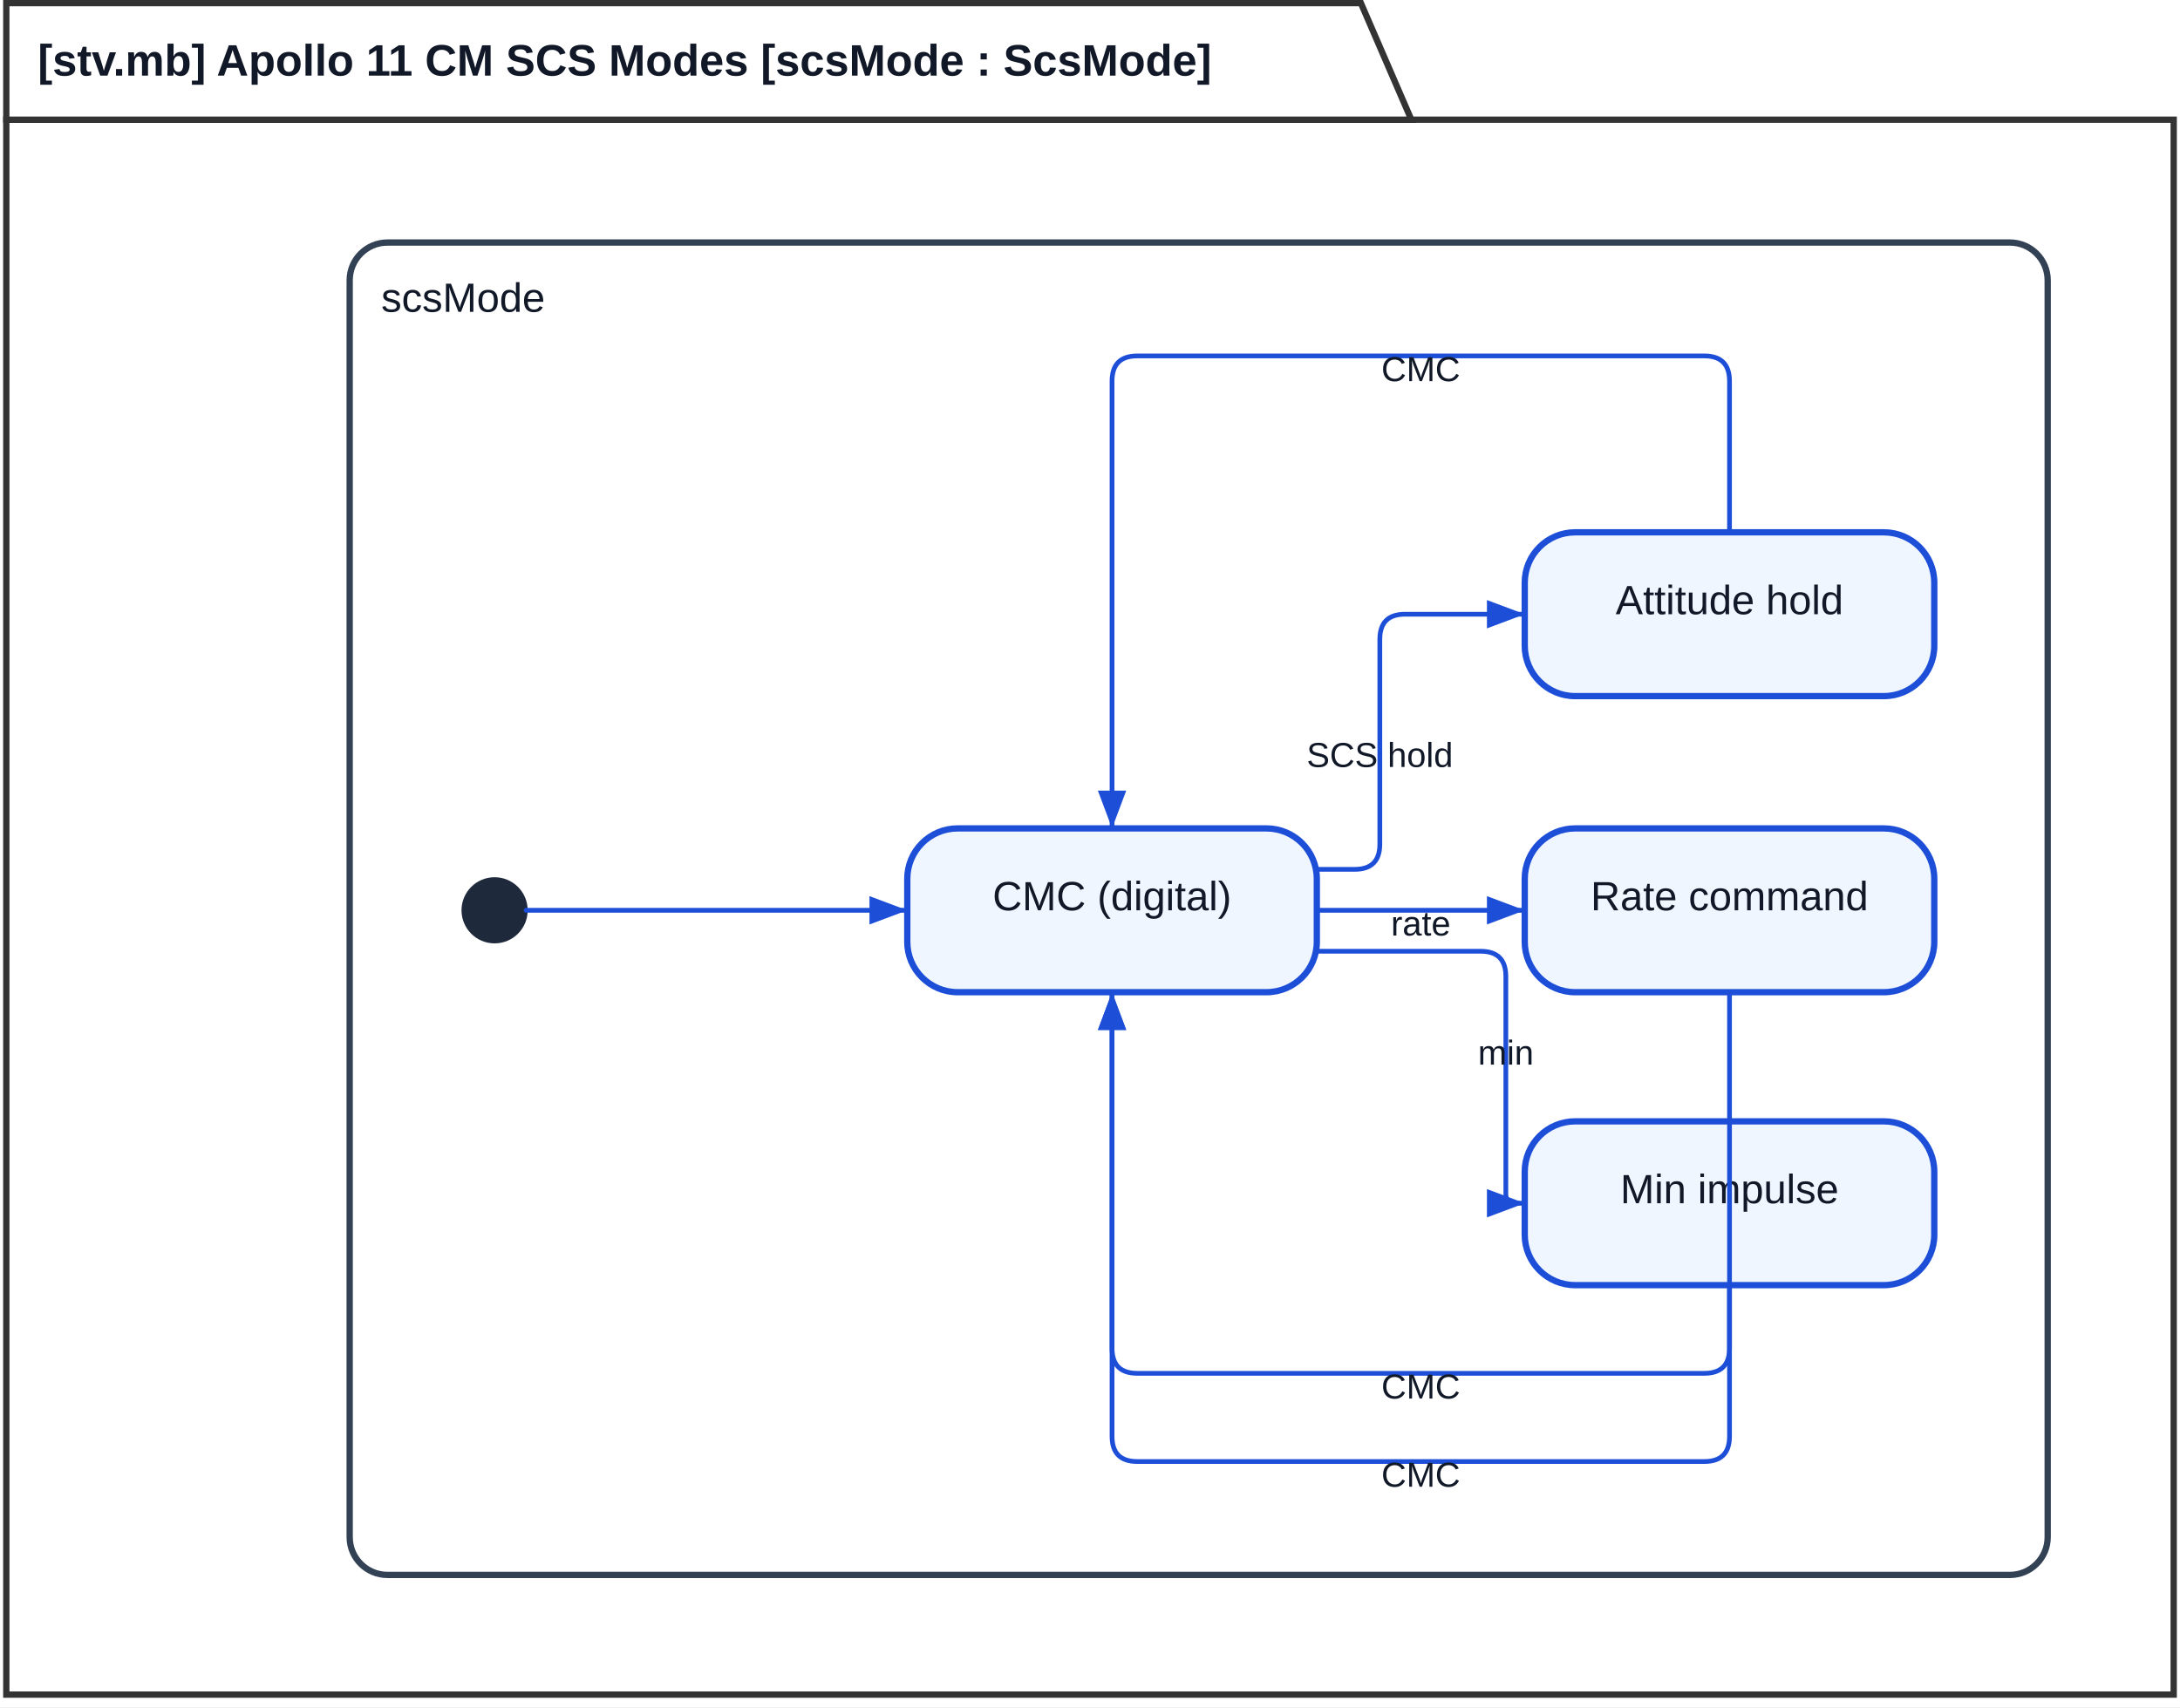
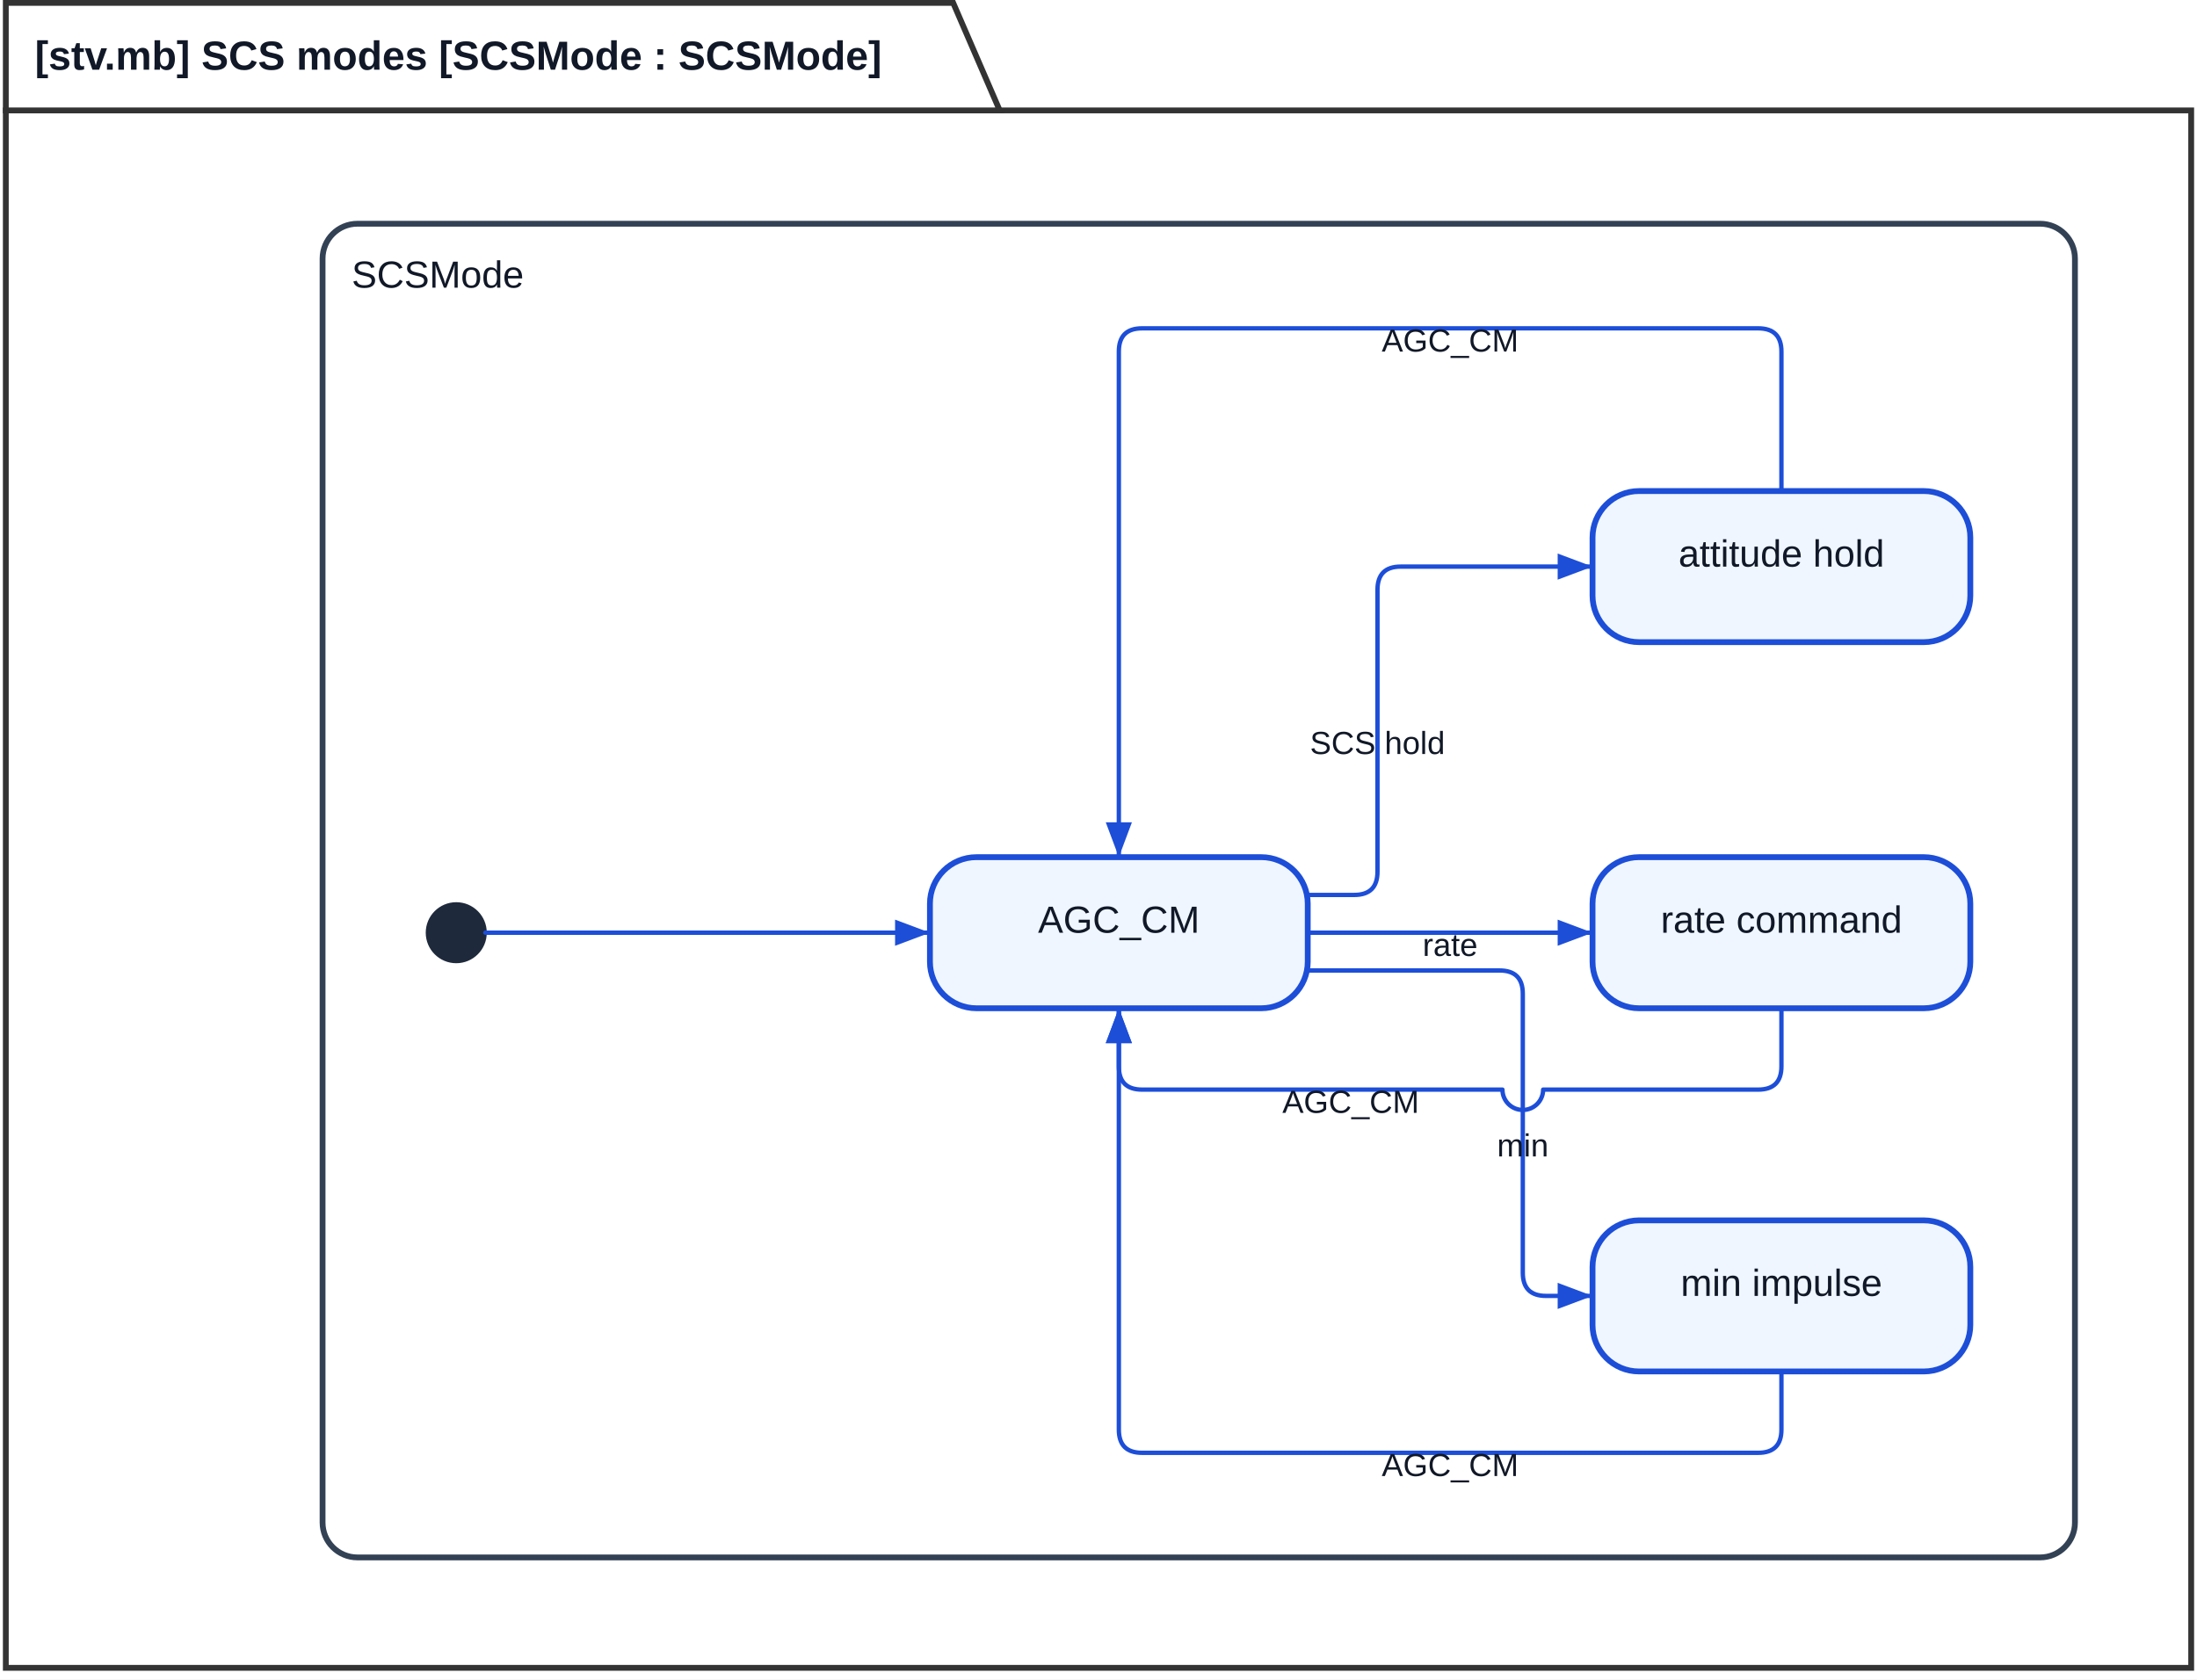
- <svg xmlns="http://www.w3.org/2000/svg" width="692" height="542" viewBox="0 0 692 542">
+ <svg xmlns="http://www.w3.org/2000/svg" width="756" height="578" viewBox="0 0 756 578">
  <defs>
    <style>text{font-family:Arial,Helvetica,sans-serif;fill:#111827}.label{font-size:13px}.small{font-size:11px}.header{font-size:14px;font-weight:600}</style>
    <marker id="arrow" markerWidth="8" markerHeight="6" refX="8" refY="3" orient="auto">
      <polygon points="0 0,8 3,0 6" fill="#1D4ED8" />
    </marker>
    <marker id="arrow-dark" markerWidth="8" markerHeight="6" refX="8" refY="3" orient="auto">
      <polygon points="0 0,8 3,0 6" fill="#334155" />
    </marker>
    <marker id="composition" markerWidth="12" markerHeight="12" refX="0" refY="6" orient="auto" markerUnits="strokeWidth">
      <polygon points="0 6,6 0,12 6,6 12" fill="#111827" stroke="#111827" />
    </marker>
  </defs>
-   <rect x="0" y="0" width="692" height="542" fill="#FFFFFF" />
-   <rect x="2" y="38" width="688" height="500" fill="none" stroke="#333333" stroke-width="2" />
-   <path d="M 2 1 H 432 L 448 38 H 2 Z" fill="#FFFFFF" stroke="#333333" stroke-width="2" />
-   <text class="header" x="12" y="24">[stv.mb] Apollo 11 CM SCS Modes [scsMode : ScsMode]</text>
-   <rect x="2" y="38" width="688" height="502" fill="none" stroke="#333333" stroke-width="0" />
+   <rect x="0" y="0" width="756" height="578" fill="#FFFFFF" />
+   <rect x="2" y="38" width="752" height="536" fill="none" stroke="#333333" stroke-width="2" />
+   <path d="M 2 1 H 328 L 344 38 H 2 Z" fill="#FFFFFF" stroke="#333333" stroke-width="2" />
+   <text class="header" x="12" y="24">[stv.mb] SCS modes [SCSMode : SCSMode]</text>
+   <rect x="2" y="38" width="752" height="538" fill="none" stroke="#333333" stroke-width="0" />
  <g transform="translate(2,40)">
-     <rect id="boundary" x="109" y="37" width="539" height="423" rx="12" fill="#FFFFFF" stroke="#334155" stroke-width="2" />
-     <text class="label" x="119" y="59">scsMode</text>
-     <circle id="initial" cx="155" cy="249" r="10" fill="#1E293B" stroke="#1E293B" stroke-width="1" />
-     <rect id="cmc" x="286" y="223" width="130" height="52" rx="16" fill="#EFF6FF" stroke="#1D4ED8" stroke-width="2" />
-     <text class="label" text-anchor="middle" x="351" y="249">CMC (digital)</text>
-     <rect id="attHold" x="482" y="129" width="130" height="52" rx="16" fill="#EFF6FF" stroke="#1D4ED8" stroke-width="2" />
-     <text class="label" text-anchor="middle" x="547" y="155">Attitude hold</text>
-     <rect id="rateCommand" x="482" y="223" width="130" height="52" rx="16" fill="#EFF6FF" stroke="#1D4ED8" stroke-width="2" />
-     <text class="label" text-anchor="middle" x="547" y="249">Rate command</text>
-     <rect id="minImpulse" x="482" y="316" width="130" height="52" rx="16" fill="#EFF6FF" stroke="#1D4ED8" stroke-width="2" />
-     <text class="label" text-anchor="middle" x="547" y="342">Min impulse</text>
-     <path d="M 165,249 L 286,249" fill="none" stroke="#1D4ED8" stroke-width="1.5" stroke-linejoin="round" stroke-linecap="round" marker-end="url(#arrow)" />
-     <path d="M 416,236 L 428,236 Q 436,236 436,228 L 436,163 Q 436,155 444,155 L 482,155" fill="none" stroke="#1D4ED8" stroke-width="1.5" stroke-linejoin="round" stroke-linecap="round" marker-end="url(#arrow)" />
-     <path d="M 416,249 L 482,249" fill="none" stroke="#1D4ED8" stroke-width="1.5" stroke-linejoin="round" stroke-linecap="round" marker-end="url(#arrow)" />
-     <path d="M 416,262 L 468,262 Q 476,262 476,270 L 476,339 Q 476,342 479,342 L 482,342" fill="none" stroke="#1D4ED8" stroke-width="1.5" stroke-linejoin="round" stroke-linecap="round" marker-end="url(#arrow)" />
-     <path d="M 547,129 L 547,81 Q 547,73 539,73 L 359,73 Q 351,73 351,81 L 351,223" fill="none" stroke="#1D4ED8" stroke-width="1.5" stroke-linejoin="round" stroke-linecap="round" marker-end="url(#arrow)" />
-     <path d="M 547,275 L 547,388 Q 547,396 539,396 L 359,396 Q 351,396 351,388 L 351,275" fill="none" stroke="#1D4ED8" stroke-width="1.5" stroke-linejoin="round" stroke-linecap="round" marker-end="url(#arrow)" />
-     <path d="M 547,368 L 547,416 Q 547,424 539,424 L 359,424 Q 351,424 351,416 L 351,275" fill="none" stroke="#1D4ED8" stroke-width="1.5" stroke-linejoin="round" stroke-linecap="round" marker-end="url(#arrow)" />
-     <text class="small" text-anchor="middle" x="436" y="203.5">SCS hold</text>
-     <text class="small" text-anchor="middle" x="449" y="257">rate</text>
-     <text class="small" text-anchor="middle" x="476" y="298">min</text>
-     <text class="small" text-anchor="middle" x="449" y="81">CMC</text>
-     <text class="small" text-anchor="middle" x="449" y="404">CMC</text>
-     <text class="small" text-anchor="middle" x="449" y="432">CMC</text>
+     <rect id="boundary" x="109" y="37" width="603" height="459" rx="12" fill="#FFFFFF" stroke="#334155" stroke-width="2" />
+     <text class="label" x="119" y="59">SCSMode</text>
+     <circle id="initial" cx="155" cy="281" r="10" fill="#1E293B" stroke="#1E293B" stroke-width="1" />
+     <rect id="AGC_CM" x="318" y="255" width="130" height="52" rx="16" fill="#EFF6FF" stroke="#1D4ED8" stroke-width="2" />
+     <text class="label" text-anchor="middle" x="383" y="281">AGC_CM</text>
+     <rect id="attHold" x="546" y="129" width="130" height="52" rx="16" fill="#EFF6FF" stroke="#1D4ED8" stroke-width="2" />
+     <text class="label" text-anchor="middle" x="611" y="155">attitude hold</text>
+     <rect id="rateCommand" x="546" y="255" width="130" height="52" rx="16" fill="#EFF6FF" stroke="#1D4ED8" stroke-width="2" />
+     <text class="label" text-anchor="middle" x="611" y="281">rate command</text>
+     <rect id="minImpulse" x="546" y="380" width="130" height="52" rx="16" fill="#EFF6FF" stroke="#1D4ED8" stroke-width="2" />
+     <text class="label" text-anchor="middle" x="611" y="406">min impulse</text>
+     <path d="M 165,281 L 318,281" fill="none" stroke="#1D4ED8" stroke-width="1.5" stroke-linejoin="round" stroke-linecap="round" marker-end="url(#arrow)" />
+     <path d="M 448,268 L 464,268 Q 472,268 472,260 L 472,163 Q 472,155 480,155 L 546,155" fill="none" stroke="#1D4ED8" stroke-width="1.5" stroke-linejoin="round" stroke-linecap="round" marker-end="url(#arrow)" />
+     <path d="M 448,281 L 546,281" fill="none" stroke="#1D4ED8" stroke-width="1.5" stroke-linejoin="round" stroke-linecap="round" marker-end="url(#arrow)" />
+     <path d="M 448,294 L 514,294 Q 522,294 522,302 L 522,398 Q 522,406 530,406 L 546,406" fill="none" stroke="#1D4ED8" stroke-width="1.5" stroke-linejoin="round" stroke-linecap="round" marker-end="url(#arrow)" />
+     <path d="M 611,129 L 611,81 Q 611,73 603,73 L 391,73 Q 383,73 383,81 L 383,255" fill="none" stroke="#1D4ED8" stroke-width="1.5" stroke-linejoin="round" stroke-linecap="round" marker-end="url(#arrow)" />
+     <path d="M 611,307 L 611,327 Q 611,335 603,335 L 529,335 A 7 7 0 0 1 515,335 L 391,335 Q 383,335 383,327 L 383,307" fill="none" stroke="#1D4ED8" stroke-width="1.5" stroke-linejoin="round" stroke-linecap="round" marker-end="url(#arrow)" />
+     <path d="M 611,432 L 611,452 Q 611,460 603,460 L 391,460 Q 383,460 383,452 L 383,307" fill="none" stroke="#1D4ED8" stroke-width="1.5" stroke-linejoin="round" stroke-linecap="round" marker-end="url(#arrow)" />
+     <text class="small" text-anchor="middle" x="472" y="219.5">SCS hold</text>
+     <text class="small" text-anchor="middle" x="497" y="289">rate</text>
+     <text class="small" text-anchor="middle" x="522" y="358">min</text>
+     <text class="small" text-anchor="middle" x="497" y="81">AGC_CM</text>
+     <text class="small" text-anchor="middle" x="462.8" y="343">AGC_CM</text>
+     <text class="small" text-anchor="middle" x="497" y="468">AGC_CM</text>
  </g>
</svg>
